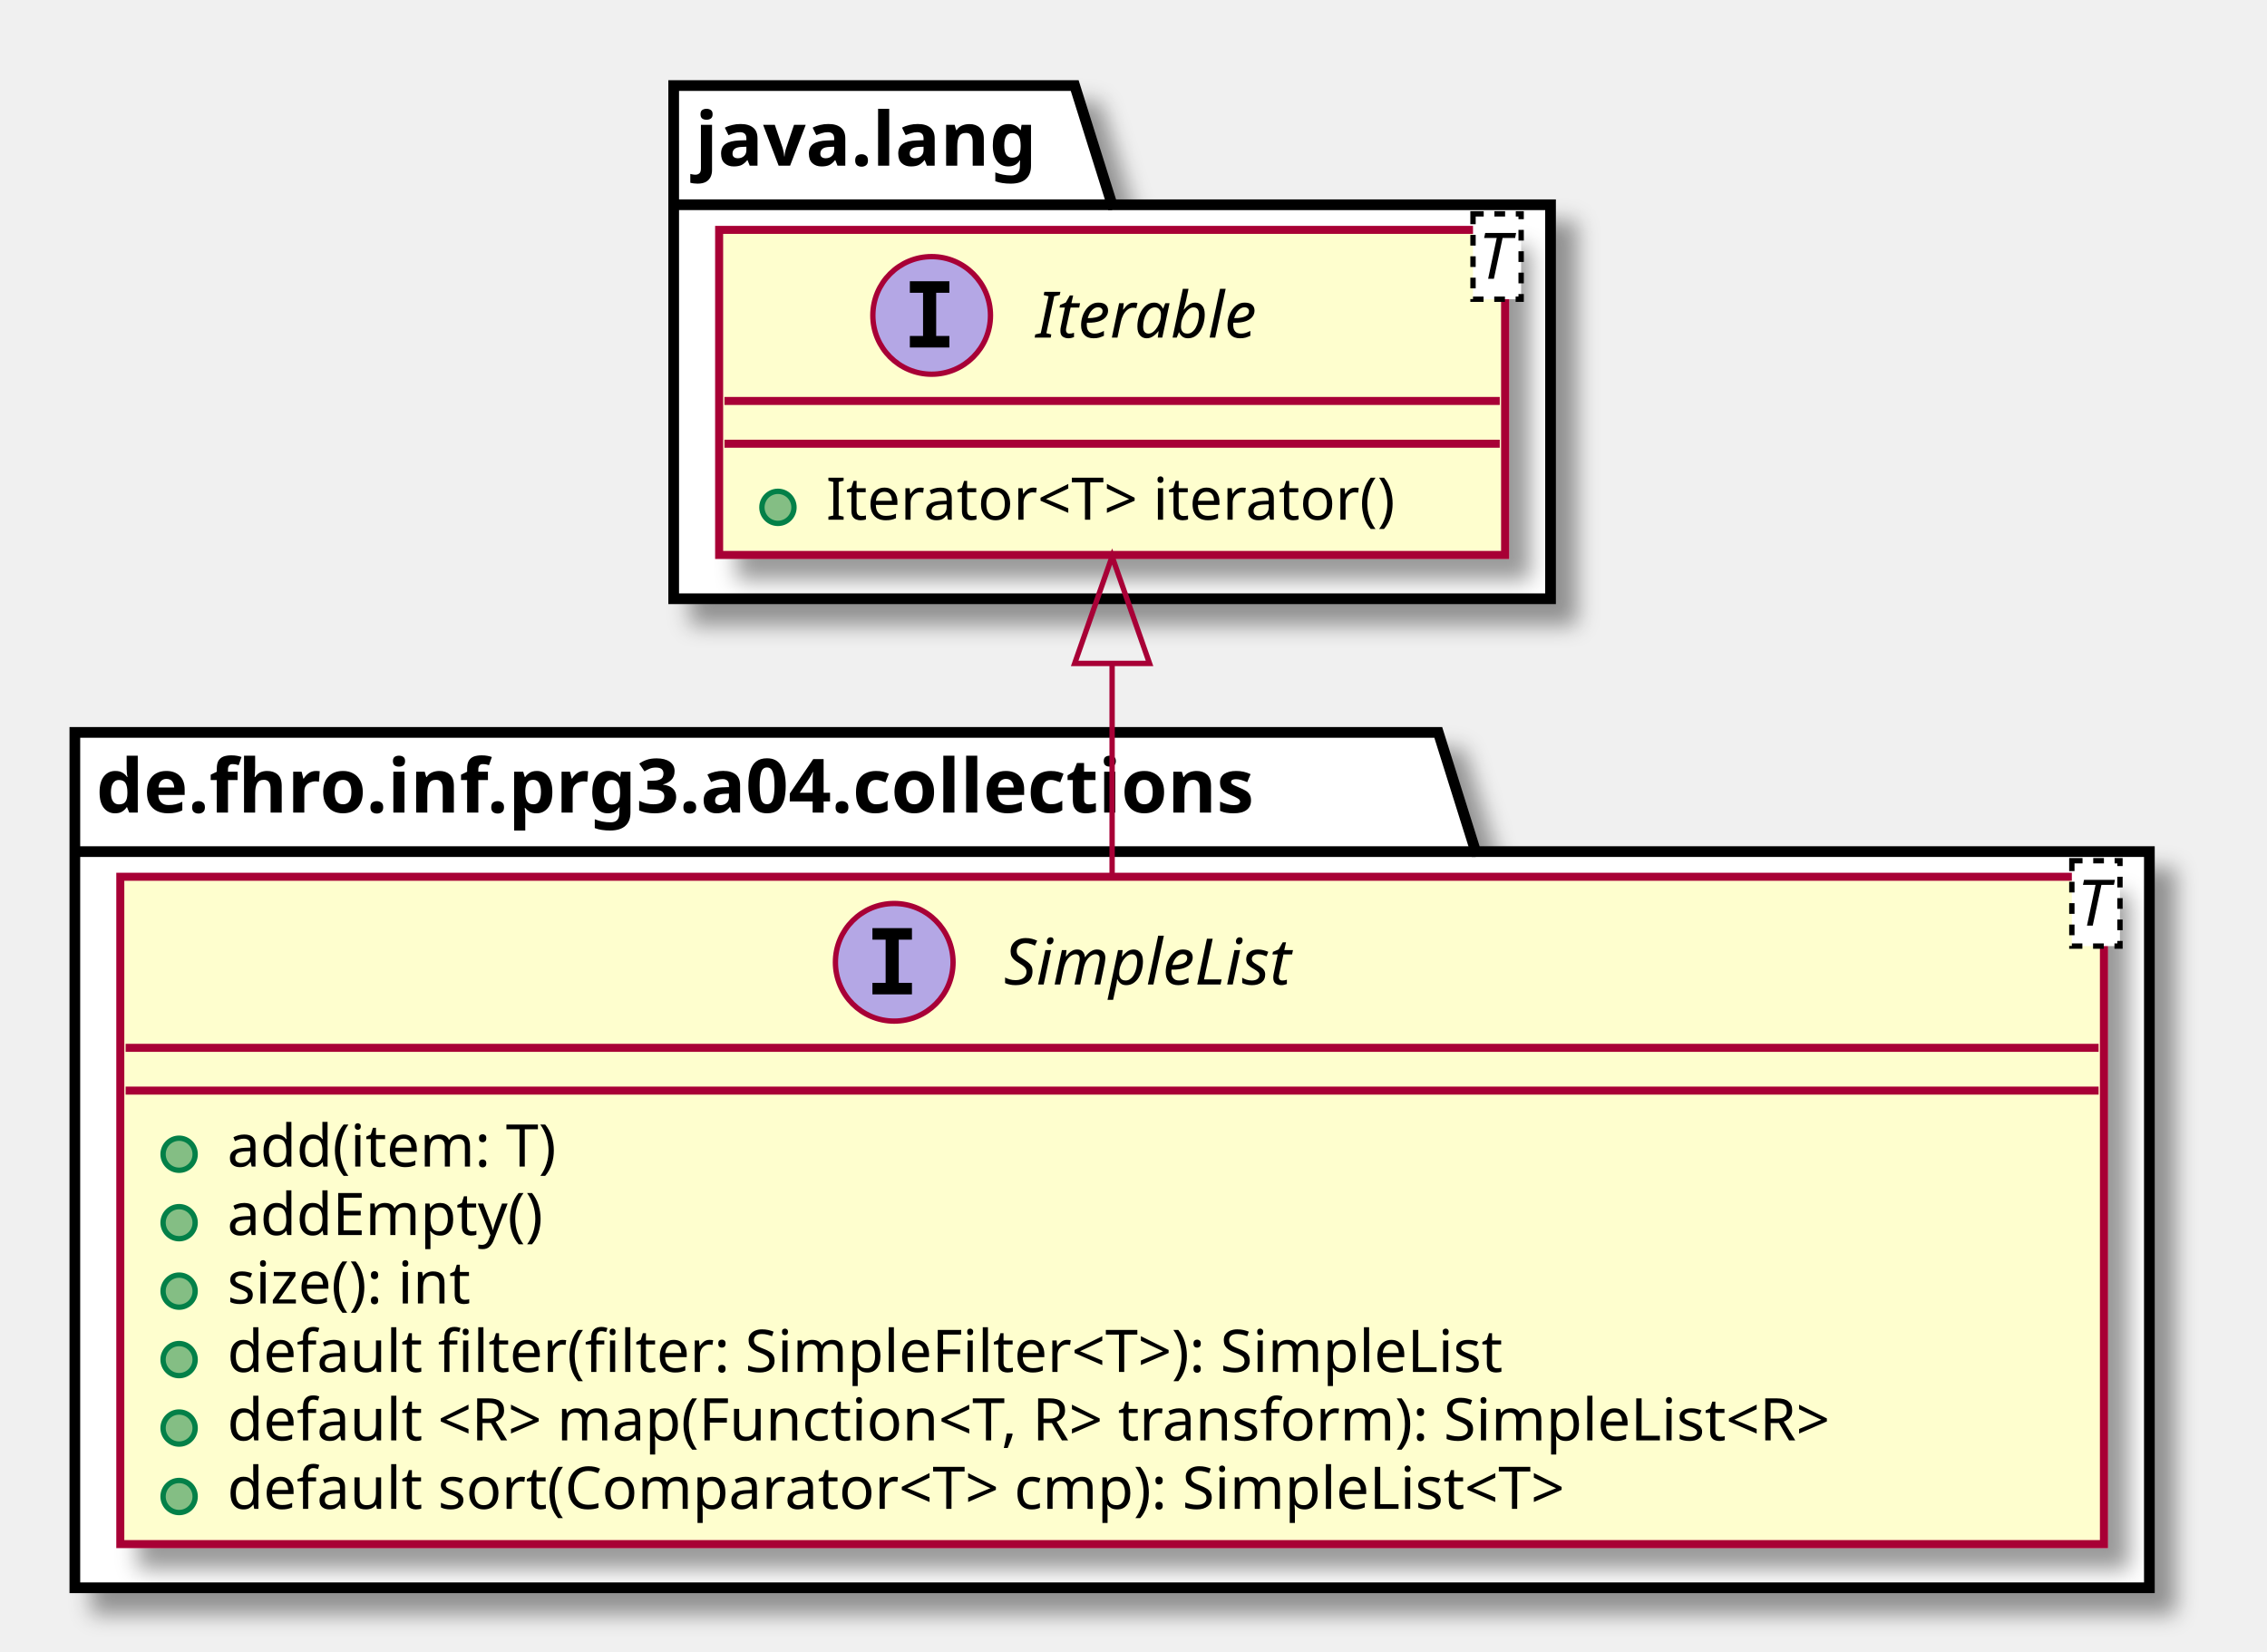
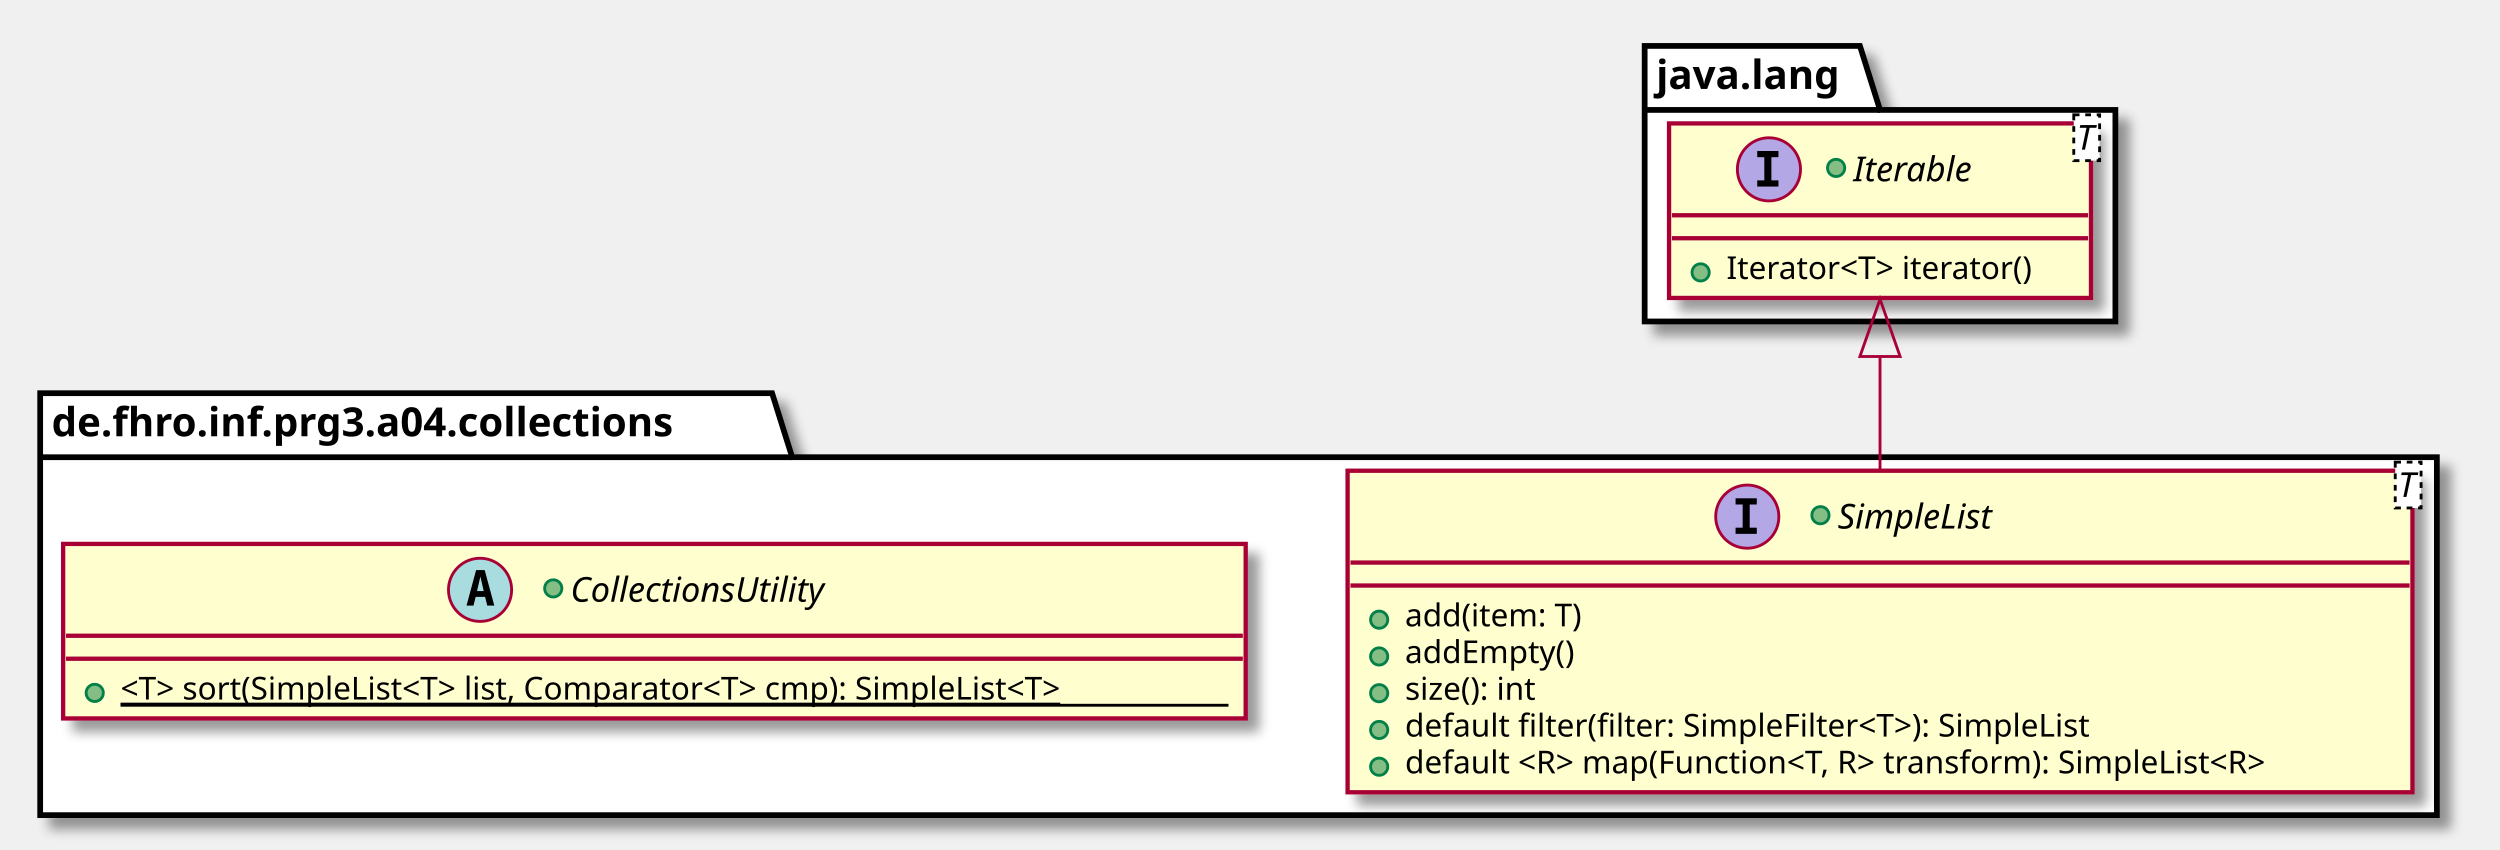
- <svg xmlns="http://www.w3.org/2000/svg" contentScriptType="application/ecmascript" contentStyleType="text/css" height="309px" preserveAspectRatio="none" style="width:424px;height:309px;" version="1.1" viewBox="0 0 424 309" width="424px" zoomAndPan="magnify">
+ <svg xmlns="http://www.w3.org/2000/svg" contentScriptType="application/ecmascript" contentStyleType="text/css" height="296px" preserveAspectRatio="none" style="width:871px;height:296px;" version="1.1" viewBox="0 0 871 296" width="871px" zoomAndPan="magnify">
  <defs>
-     <filter height="300%" id="fprz4kontz1x9" width="300%" x="-1" y="-1">
+     <filter height="300%" id="folxt3joxku02" width="300%" x="-1" y="-1">
      <feGaussianBlur result="blurOut" stdDeviation="2.0" />
      <feColorMatrix in="blurOut" result="blurOut2" type="matrix" values="0 0 0 0 0 0 0 0 0 0 0 0 0 0 0 0 0 0 .4 0" />
      <feOffset dx="4.0" dy="4.0" in="blurOut2" result="blurOut3" />
      <feBlend in="SourceGraphic" in2="blurOut3" mode="normal" />
    </filter>
  </defs>
  <g>
-     <polygon fill="#FFFFFF" filter="url(#fprz4kontz1x9)" points="126,16,201,16,208,38.297,290,38.297,290,112,126,112,126,16" style="stroke: #000000; stroke-width: 2.0;" />
-     <line style="stroke: #000000; stroke-width: 2.0;" x1="126" x2="208" y1="38.297" y2="38.297" />
-     <text fill="#000000" font-family="sans-serif" font-size="14" font-weight="bold" lengthAdjust="spacingAndGlyphs" textLength="69" x="130" y="30.995">java.lang</text>
-     <polygon fill="#FFFFFF" filter="url(#fprz4kontz1x9)" points="14,137,269,137,276,159.297,402,159.297,402,297,14,297,14,137" style="stroke: #000000; stroke-width: 2.0;" />
+     <polygon fill="#FFFFFF" filter="url(#folxt3joxku02)" points="573,16,648,16,655,38.297,737,38.297,737,112,573,112,573,16" style="stroke: #000000; stroke-width: 2.0;" />
+     <line style="stroke: #000000; stroke-width: 2.0;" x1="573" x2="655" y1="38.297" y2="38.297" />
+     <text fill="#000000" font-family="sans-serif" font-size="14" font-weight="bold" lengthAdjust="spacingAndGlyphs" textLength="69" x="577" y="30.995">java.lang</text>
+     <polygon fill="#FFFFFF" filter="url(#folxt3joxku02)" points="14,137,269,137,276,159.297,849,159.297,849,284,14,284,14,137" style="stroke: #000000; stroke-width: 2.0;" />
    <line style="stroke: #000000; stroke-width: 2.0;" x1="14" x2="276" y1="159.297" y2="159.297" />
    <text fill="#000000" font-family="sans-serif" font-size="14" font-weight="bold" lengthAdjust="spacingAndGlyphs" textLength="249" x="18" y="151.995">de.fhro.inf.prg3.a04.collections</text>
-     <rect fill="#FEFECE" filter="url(#fprz4kontz1x9)" height="60.805" id="Iterable" style="stroke: #A80036; stroke-width: 1.5;" width="147" x="134.5" y="43" />
-     <ellipse cx="174.25" cy="59" fill="#B4A7E5" rx="11" ry="11" style="stroke: #A80036; stroke-width: 1.0;" />
-     <path d="M170.172,54.766 L170.172,52.609 L177.562,52.609 L177.562,54.766 L175.094,54.766 L175.094,62.844 L177.562,62.844 L177.562,65 L170.172,65 L170.172,62.844 L172.641,62.844 L172.641,54.766 L170.172,54.766 Z " />
-     <text fill="#000000" font-family="sans-serif" font-size="12" font-style="italic" lengthAdjust="spacingAndGlyphs" textLength="49" x="193.75" y="63.154">Iterable</text>
-     <rect fill="#FFFFFF" height="15.969" style="stroke: #000000; stroke-width: 1.0; stroke-dasharray: 2.0,2.0;" width="9" x="275.5" y="40" />
-     <text fill="#000000" font-family="sans-serif" font-size="12" font-style="italic" lengthAdjust="spacingAndGlyphs" textLength="7" x="276.5" y="52.139">T</text>
-     <line style="stroke: #A80036; stroke-width: 1.5;" x1="135.5" x2="280.5" y1="75" y2="75" />
-     <line style="stroke: #A80036; stroke-width: 1.5;" x1="135.5" x2="280.5" y1="83" y2="83" />
-     <ellipse cx="145.5" cy="94.902" fill="#84BE84" rx="3" ry="3" style="stroke: #038048; stroke-width: 1.0;" />
-     <text fill="#000000" font-family="sans-serif" font-size="11" lengthAdjust="spacingAndGlyphs" textLength="121" x="154.5" y="97.21">Iterator&lt;T&gt; iterator()</text>
-     <rect fill="#FEFECE" filter="url(#fprz4kontz1x9)" height="124.828" id="SimpleList" style="stroke: #A80036; stroke-width: 1.5;" width="371" x="22.5" y="164" />
-     <ellipse cx="167.25" cy="180" fill="#B4A7E5" rx="11" ry="11" style="stroke: #A80036; stroke-width: 1.0;" />
-     <path d="M163.172,175.766 L163.172,173.609 L170.562,173.609 L170.562,175.766 L168.094,175.766 L168.094,183.844 L170.562,183.844 L170.562,186 L163.172,186 L163.172,183.844 L165.641,183.844 L165.641,175.766 L163.172,175.766 Z " />
-     <text fill="#000000" font-family="sans-serif" font-size="12" font-style="italic" lengthAdjust="spacingAndGlyphs" textLength="62" x="187.75" y="184.154">SimpleList</text>
-     <rect fill="#FFFFFF" height="15.969" style="stroke: #000000; stroke-width: 1.0; stroke-dasharray: 2.0,2.0;" width="9" x="387.5" y="161" />
-     <text fill="#000000" font-family="sans-serif" font-size="12" font-style="italic" lengthAdjust="spacingAndGlyphs" textLength="7" x="388.5" y="173.139">T</text>
-     <line style="stroke: #A80036; stroke-width: 1.5;" x1="23.5" x2="392.5" y1="196" y2="196" />
-     <line style="stroke: #A80036; stroke-width: 1.5;" x1="23.5" x2="392.5" y1="204" y2="204" />
-     <ellipse cx="33.5" cy="215.902" fill="#84BE84" rx="3" ry="3" style="stroke: #038048; stroke-width: 1.0;" />
-     <text fill="#000000" font-family="sans-serif" font-size="11" lengthAdjust="spacingAndGlyphs" textLength="69" x="42.5" y="218.21">add(item: T)</text>
-     <ellipse cx="33.5" cy="228.707" fill="#84BE84" rx="3" ry="3" style="stroke: #038048; stroke-width: 1.0;" />
-     <text fill="#000000" font-family="sans-serif" font-size="11" lengthAdjust="spacingAndGlyphs" textLength="64" x="42.5" y="231.015">addEmpty()</text>
-     <ellipse cx="33.5" cy="241.512" fill="#84BE84" rx="3" ry="3" style="stroke: #038048; stroke-width: 1.0;" />
-     <text fill="#000000" font-family="sans-serif" font-size="11" lengthAdjust="spacingAndGlyphs" textLength="52" x="42.5" y="243.82">size(): int</text>
-     <ellipse cx="33.5" cy="254.316" fill="#84BE84" rx="3" ry="3" style="stroke: #038048; stroke-width: 1.0;" />
-     <text fill="#000000" font-family="sans-serif" font-size="11" lengthAdjust="spacingAndGlyphs" textLength="270" x="42.5" y="256.625">default filter(filter: SimpleFilter&lt;T&gt;): SimpleList</text>
-     <ellipse cx="33.5" cy="267.121" fill="#84BE84" rx="3" ry="3" style="stroke: #038048; stroke-width: 1.0;" />
-     <text fill="#000000" font-family="sans-serif" font-size="11" lengthAdjust="spacingAndGlyphs" textLength="345" x="42.5" y="269.429">default &lt;R&gt; map(Function&lt;T, R&gt; transform): SimpleList&lt;R&gt;</text>
-     <ellipse cx="33.5" cy="279.926" fill="#84BE84" rx="3" ry="3" style="stroke: #038048; stroke-width: 1.0;" />
-     <text fill="#000000" font-family="sans-serif" font-size="11" lengthAdjust="spacingAndGlyphs" textLength="287" x="42.5" y="282.234">default sort(Comparator&lt;T&gt; cmp): SimpleList&lt;T&gt;</text>
-     <path d="M208,124.113 C208,136.782 208,150.525 208,163.707 " fill="none" id="Iterable-SimpleList" style="stroke: #A80036; stroke-width: 1.0;" />
-     <polygon fill="none" points="201,124.094,208,104.094,215,124.094,201,124.094" style="stroke: #A80036; stroke-width: 1.0;" />
+     <rect fill="#FEFECE" filter="url(#folxt3joxku02)" height="60.805" id="Iterable" style="stroke: #A80036; stroke-width: 1.5;" width="147" x="581.5" y="43" />
+     <ellipse cx="616.3" cy="59" fill="#B4A7E5" rx="11" ry="11" style="stroke: #A80036; stroke-width: 1.0;" />
+     <path d="M612.222,54.766 L612.222,52.609 L619.612,52.609 L619.612,54.766 L617.144,54.766 L617.144,62.844 L619.612,62.844 L619.612,65 L612.222,65 L612.222,62.844 L614.691,62.844 L614.691,54.766 L612.222,54.766 Z " />
+     <ellipse cx="639.7" cy="58.5" fill="#84BE84" rx="3" ry="3" style="stroke: #038048; stroke-width: 1.0;" />
+     <text fill="#000000" font-family="sans-serif" font-size="12" font-style="italic" lengthAdjust="spacingAndGlyphs" textLength="49" x="645.7" y="63.154">Iterable</text>
+     <rect fill="#FFFFFF" height="15.969" style="stroke: #000000; stroke-width: 1.0; stroke-dasharray: 2.0,2.0;" width="9" x="722.5" y="40" />
+     <text fill="#000000" font-family="sans-serif" font-size="12" font-style="italic" lengthAdjust="spacingAndGlyphs" textLength="7" x="723.5" y="52.139">T</text>
+     <line style="stroke: #A80036; stroke-width: 1.5;" x1="582.5" x2="727.5" y1="75" y2="75" />
+     <line style="stroke: #A80036; stroke-width: 1.5;" x1="582.5" x2="727.5" y1="83" y2="83" />
+     <ellipse cx="592.5" cy="94.902" fill="#84BE84" rx="3" ry="3" style="stroke: #038048; stroke-width: 1.0;" />
+     <text fill="#000000" font-family="sans-serif" font-size="11" lengthAdjust="spacingAndGlyphs" textLength="121" x="601.5" y="97.21">Iterator&lt;T&gt; iterator()</text>
+     <rect fill="#FEFECE" filter="url(#folxt3joxku02)" height="112.023" id="SimpleList" style="stroke: #A80036; stroke-width: 1.5;" width="371" x="469.5" y="164" />
+     <ellipse cx="608.75" cy="180" fill="#B4A7E5" rx="11" ry="11" style="stroke: #A80036; stroke-width: 1.0;" />
+     <path d="M604.672,175.766 L604.672,173.609 L612.062,173.609 L612.062,175.766 L609.594,175.766 L609.594,183.844 L612.062,183.844 L612.062,186 L604.672,186 L604.672,183.844 L607.141,183.844 L607.141,175.766 L604.672,175.766 Z " />
+     <ellipse cx="634.25" cy="179.5" fill="#84BE84" rx="3" ry="3" style="stroke: #038048; stroke-width: 1.0;" />
+     <text fill="#000000" font-family="sans-serif" font-size="12" font-style="italic" lengthAdjust="spacingAndGlyphs" textLength="62" x="640.25" y="184.154">SimpleList</text>
+     <rect fill="#FFFFFF" height="15.969" style="stroke: #000000; stroke-width: 1.0; stroke-dasharray: 2.0,2.0;" width="9" x="834.5" y="161" />
+     <text fill="#000000" font-family="sans-serif" font-size="12" font-style="italic" lengthAdjust="spacingAndGlyphs" textLength="7" x="835.5" y="173.139">T</text>
+     <line style="stroke: #A80036; stroke-width: 1.5;" x1="470.5" x2="839.5" y1="196" y2="196" />
+     <line style="stroke: #A80036; stroke-width: 1.5;" x1="470.5" x2="839.5" y1="204" y2="204" />
+     <ellipse cx="480.5" cy="215.902" fill="#84BE84" rx="3" ry="3" style="stroke: #038048; stroke-width: 1.0;" />
+     <text fill="#000000" font-family="sans-serif" font-size="11" lengthAdjust="spacingAndGlyphs" textLength="69" x="489.5" y="218.21">add(item: T)</text>
+     <ellipse cx="480.5" cy="228.707" fill="#84BE84" rx="3" ry="3" style="stroke: #038048; stroke-width: 1.0;" />
+     <text fill="#000000" font-family="sans-serif" font-size="11" lengthAdjust="spacingAndGlyphs" textLength="64" x="489.5" y="231.015">addEmpty()</text>
+     <ellipse cx="480.5" cy="241.512" fill="#84BE84" rx="3" ry="3" style="stroke: #038048; stroke-width: 1.0;" />
+     <text fill="#000000" font-family="sans-serif" font-size="11" lengthAdjust="spacingAndGlyphs" textLength="52" x="489.5" y="243.82">size(): int</text>
+     <ellipse cx="480.5" cy="254.316" fill="#84BE84" rx="3" ry="3" style="stroke: #038048; stroke-width: 1.0;" />
+     <text fill="#000000" font-family="sans-serif" font-size="11" lengthAdjust="spacingAndGlyphs" textLength="270" x="489.5" y="256.625">default filter(filter: SimpleFilter&lt;T&gt;): SimpleList</text>
+     <ellipse cx="480.5" cy="267.121" fill="#84BE84" rx="3" ry="3" style="stroke: #038048; stroke-width: 1.0;" />
+     <text fill="#000000" font-family="sans-serif" font-size="11" lengthAdjust="spacingAndGlyphs" textLength="345" x="489.5" y="269.429">default &lt;R&gt; map(Function&lt;T, R&gt; transform): SimpleList&lt;R&gt;</text>
+     <rect fill="#FEFECE" filter="url(#folxt3joxku02)" height="60.805" id="CollectionsUtility" style="stroke: #A80036; stroke-width: 1.5;" width="412" x="22" y="189.5" />
+     <ellipse cx="167.25" cy="205.5" fill="#A9DCDF" rx="11" ry="11" style="stroke: #A80036; stroke-width: 1.0;" />
+     <path d="M167.359,200.844 L166.203,205.922 L168.531,205.922 L167.359,200.844 Z M165.875,198.609 L168.859,198.609 L172.219,211 L169.766,211 L169,207.938 L165.719,207.938 L164.969,211 L162.531,211 L165.875,198.609 Z " />
+     <ellipse cx="192.75" cy="205" fill="#84BE84" rx="3" ry="3" style="stroke: #038048; stroke-width: 1.0;" />
+     <text fill="#000000" font-family="sans-serif" font-size="12" font-style="italic" lengthAdjust="spacingAndGlyphs" textLength="102" x="198.75" y="209.654">CollectionsUtility</text>
+     <line style="stroke: #A80036; stroke-width: 1.5;" x1="23" x2="433" y1="221.5" y2="221.5" />
+     <line style="stroke: #A80036; stroke-width: 1.5;" x1="23" x2="433" y1="229.5" y2="229.5" />
+     <ellipse cx="33" cy="241.402" fill="#84BE84" rx="3" ry="3" style="stroke: #038048; stroke-width: 1.0;" />
+     <text fill="#000000" font-family="sans-serif" font-size="11" lengthAdjust="spacingAndGlyphs" text-decoration="underline" textLength="386" x="42" y="243.71">&lt;T&gt; sort(SimpleList&lt;T&gt; list, Comparator&lt;T&gt; cmp): SimpleList&lt;T&gt;</text>
+     <line style="stroke: #000000; stroke-width: 1.0;" x1="42" x2="428" y1="245.71" y2="245.71" />
+     <path d="M655,124.409 C655,137.155 655,150.898 655,163.881 " fill="none" id="Iterable-SimpleList" style="stroke: #A80036; stroke-width: 1.0;" />
+     <polygon fill="none" points="648,124.211,655,104.211,662,124.211,648,124.211" style="stroke: #A80036; stroke-width: 1.0;" />
  </g>
</svg>
